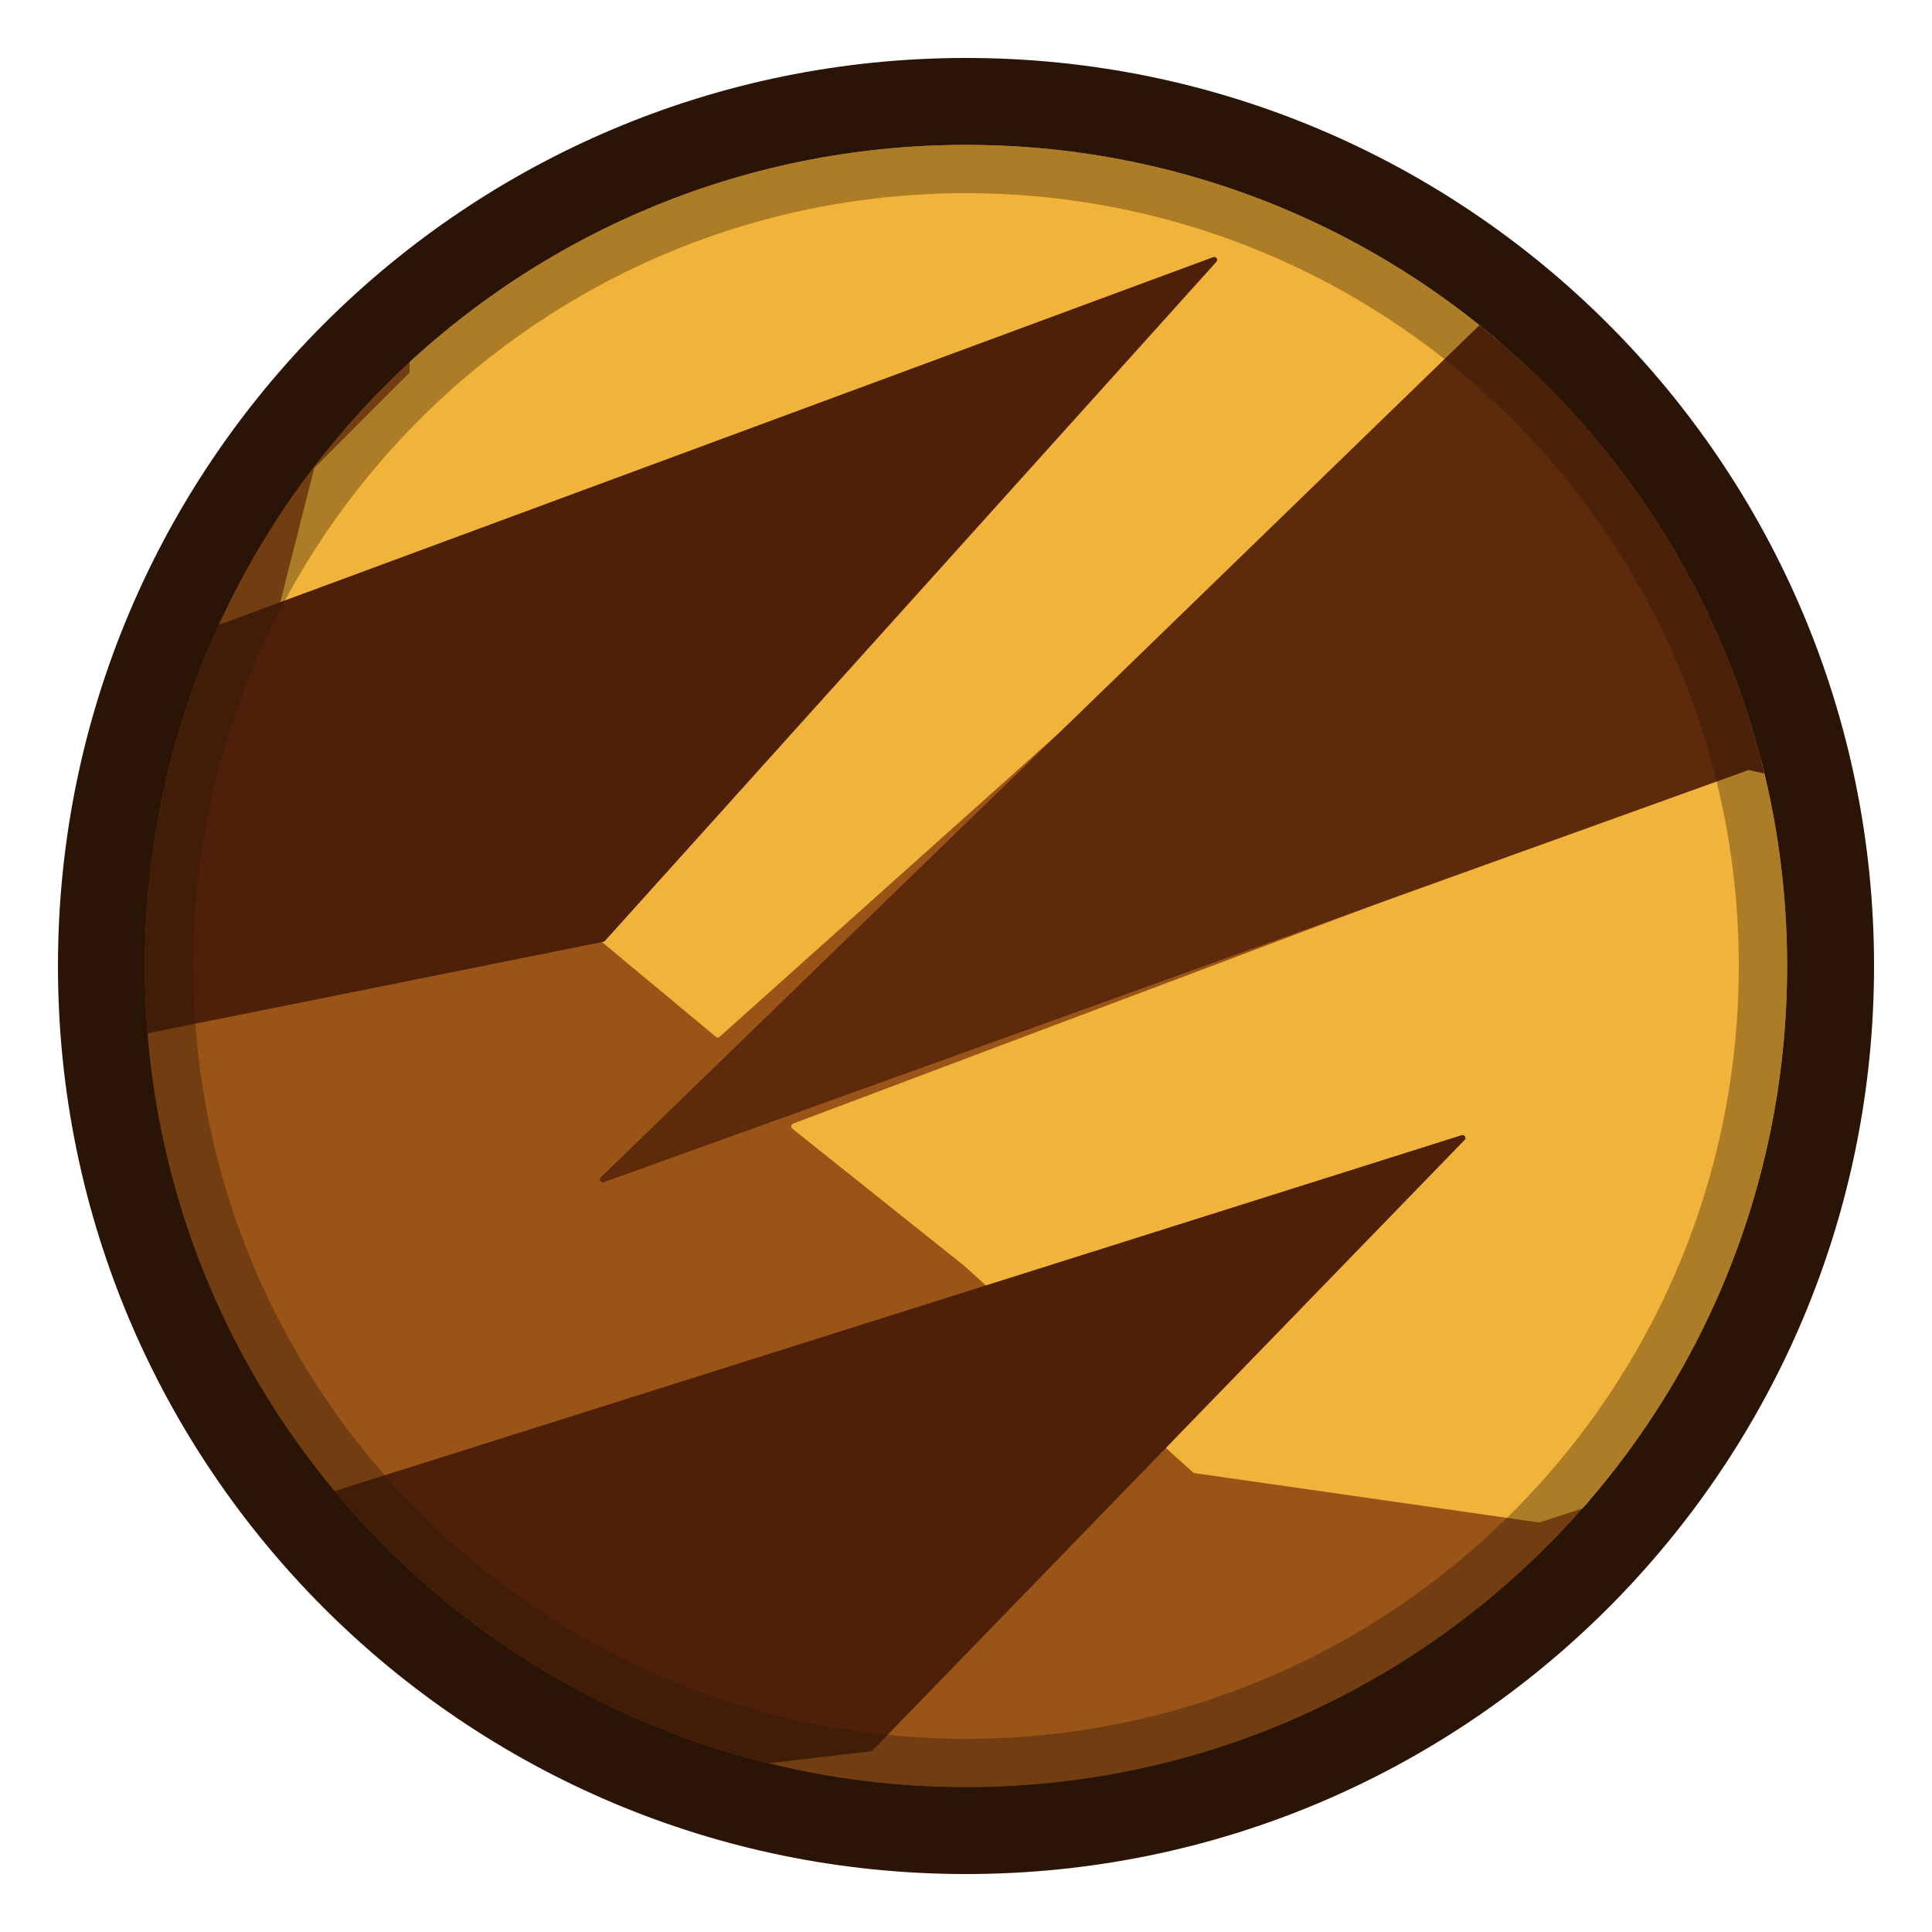
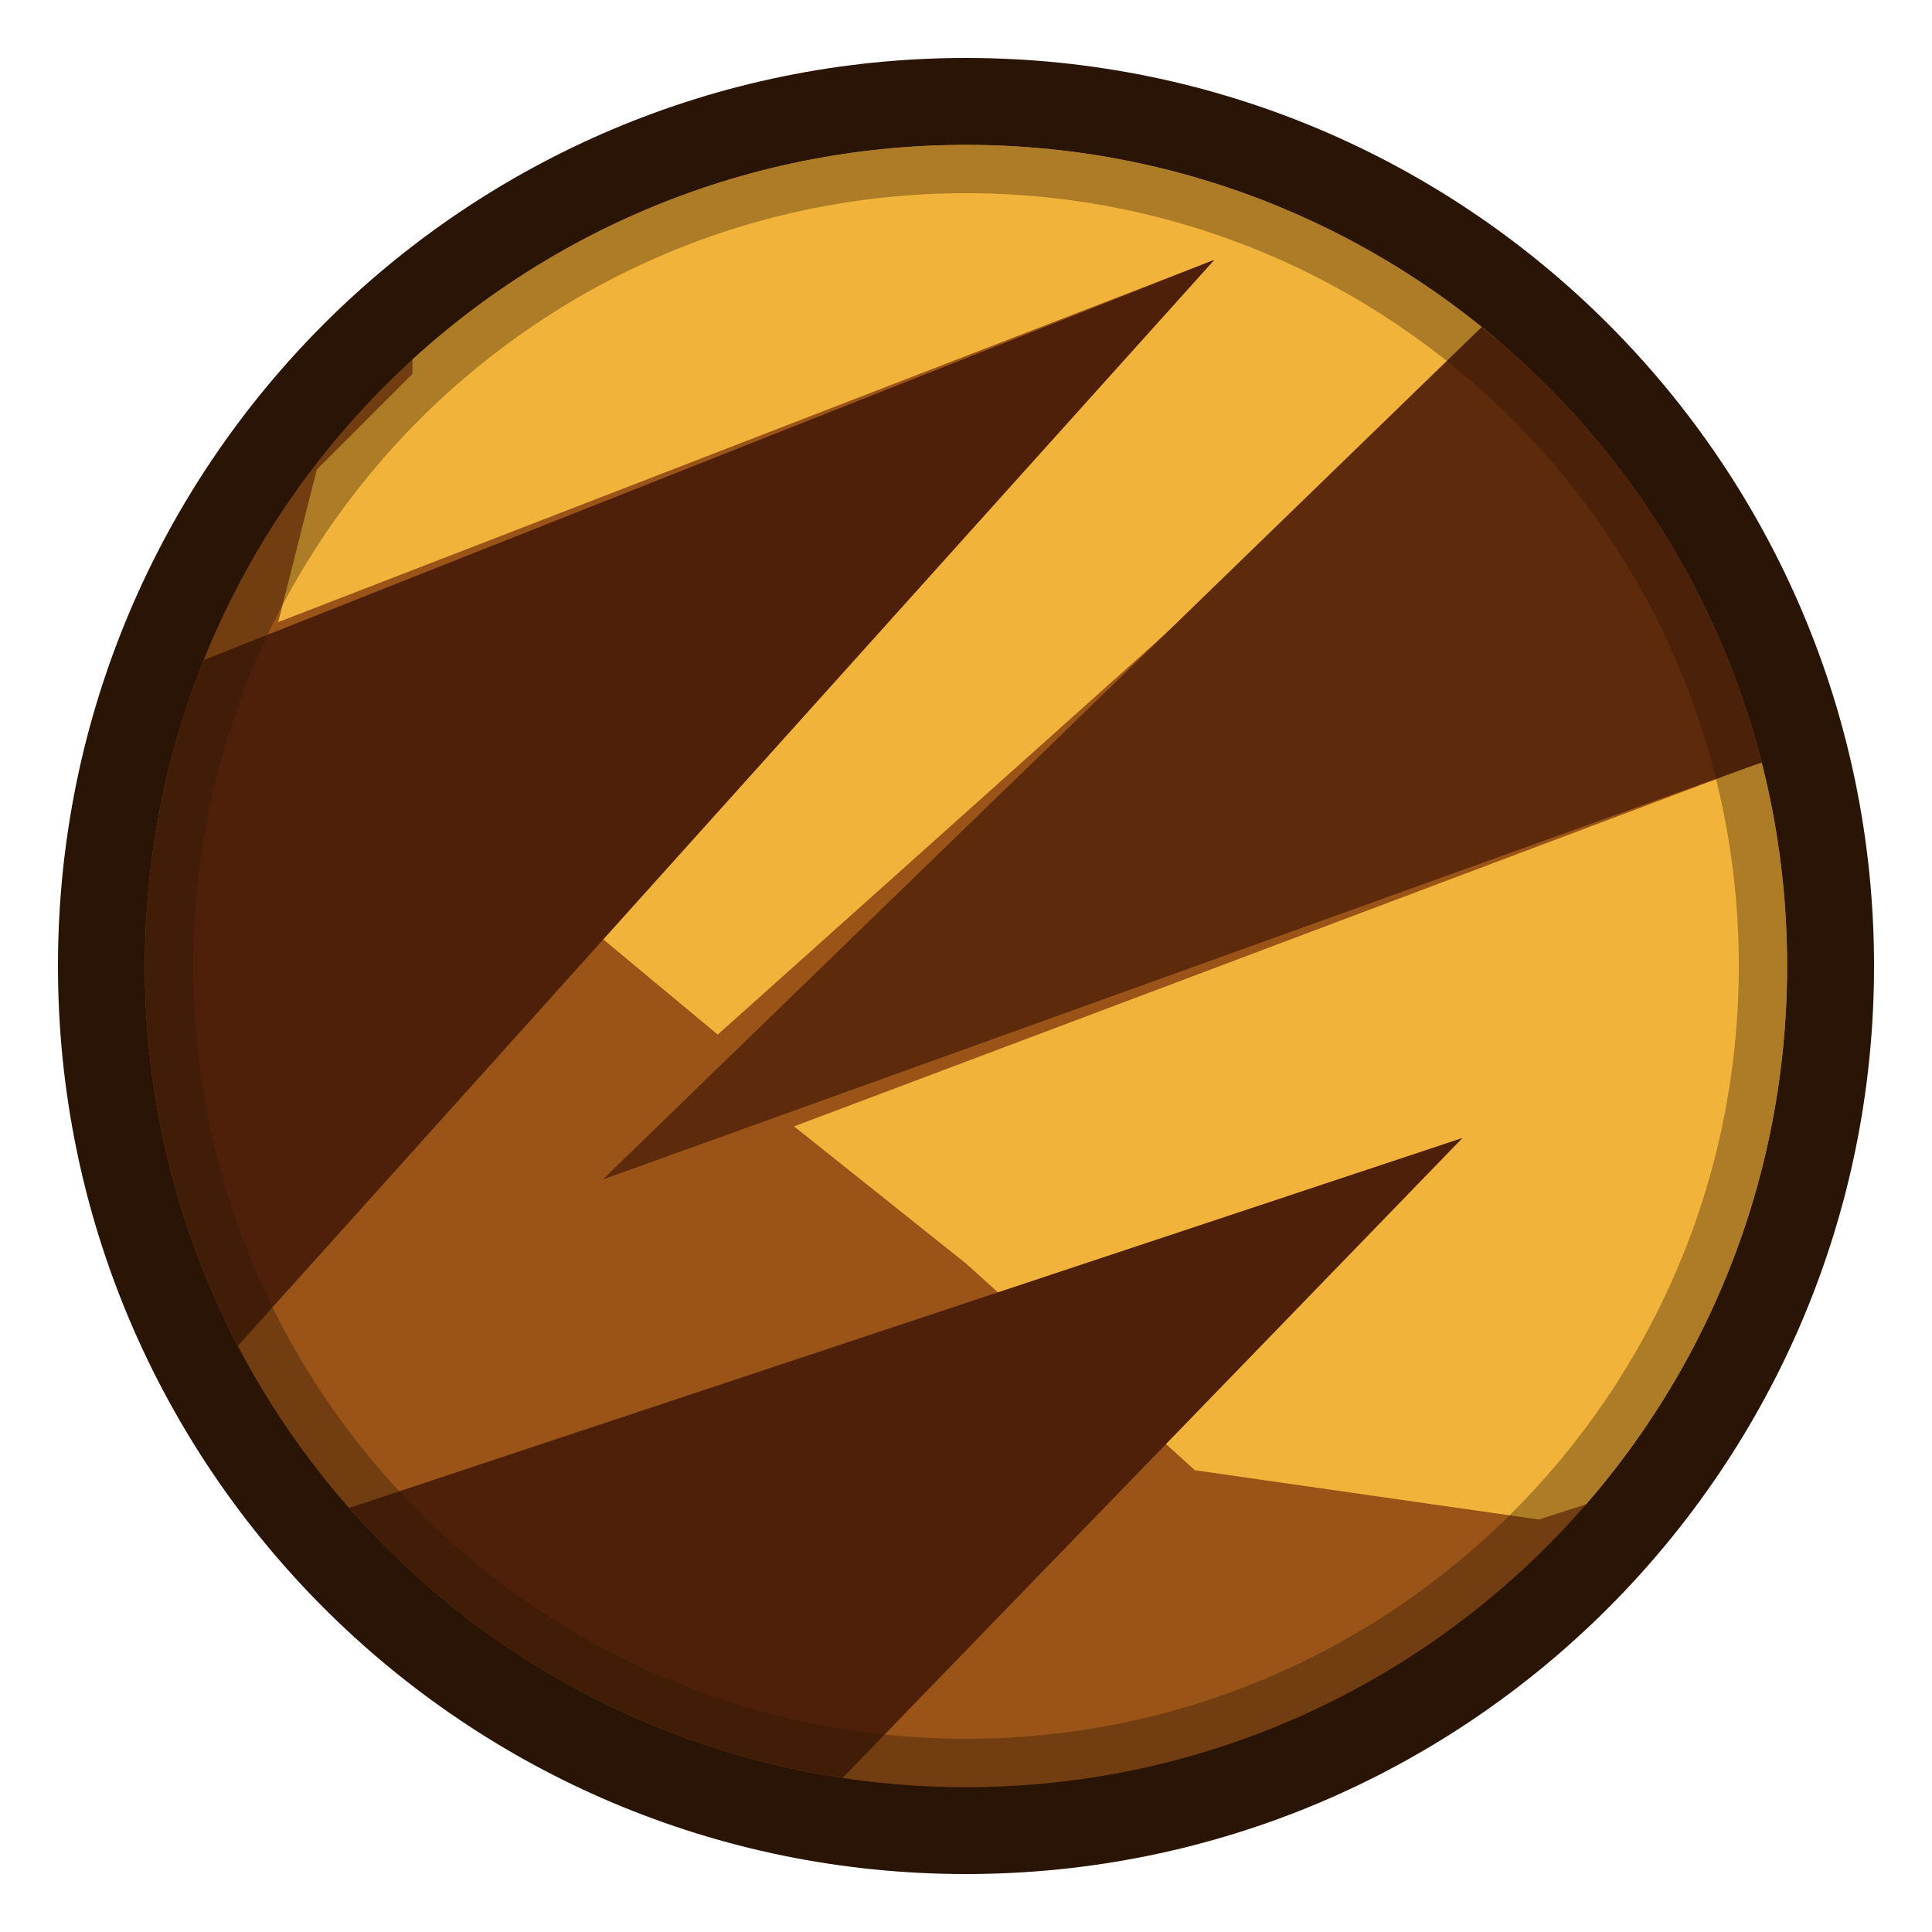
<svg xmlns="http://www.w3.org/2000/svg" viewBox="0 0 200 200" width="200" height="200">
  <svg viewBox="0 0 200 200" width="200" height="200">
    <circle cx="100" cy="100" r="94" fill="#2a1405" />
    <clipPath id="te">
      <circle cx="100" cy="100" r="85" />
    </clipPath>
    <g clip-path="url(#te)">
      <rect width="200" height="200" fill="#9a5418" />
-       <polygon points="42.7,5.1 163.3,5.1 157.3,32.8 74.3,107.1 62.4,97.2 125.7,26.9 28.8,64.4 32.8,48.6 42.7,38.7" fill="#f2b33a" stroke="#f2b33a" stroke-width="0.6" stroke-linejoin="round" />
-       <polygon points="181.0,79.4 202.8,72.3 202.8,175.1 175.1,152.2 159.3,157.3 123.7,152.2 100.0,130.8 82.2,116.6" fill="#f2b33a" stroke="#f2b33a" stroke-width="0.6" stroke-linejoin="round" />
-       <polygon points="5.1,71.5 125.7,26.9 62.4,97.2 5.1,108.7" fill="#4e2009" stroke="#4e2009" stroke-width="0.6" stroke-linejoin="round" />
-       <polygon points="155.3,32.0 202.8,64.4 202.8,84.2 181.0,79.4 62.4,122.1" fill="#5e2a0c" stroke="#5e2a0c" stroke-width="0.6" stroke-linejoin="round" />
-       <polygon points="5.1,164.0 151.4,117.8 90.1,181.0 5.1,190.9" fill="#4e2009" stroke="#4e2009" stroke-width="0.6" stroke-linejoin="round" />
+       <polygon points="42.7,5.1 163.3,5.1 157.3,32.8 74.3,107.1 62.4,97.2 125.7,26.9 28.8,64.4 32.8,48.6 42.7,38.7" fill="#f2b33a" />
+       <polygon points="181.0,79.4 202.8,72.3 202.8,175.1 175.1,152.2 159.3,157.3 123.7,152.2 100.0,130.8 82.2,116.6" fill="#f2b33a" />
+       <polygon points="125.7,26.9 -261.7,180.3 -127.3,308.3" fill="#4e2009" />
+       <polygon points="62.4,122.1 434.1,-238.4 536.9,-48.7" fill="#5e2a0c" />
+       <polygon points="151.4,117.8 -338.8,280.7 -93.7,370.8" fill="#4e2009" />
    </g>
    <circle cx="100" cy="100" r="82.5" fill="none" stroke="#2a1405" stroke-opacity="0.35" stroke-width="5" />
  </svg>
</svg>
